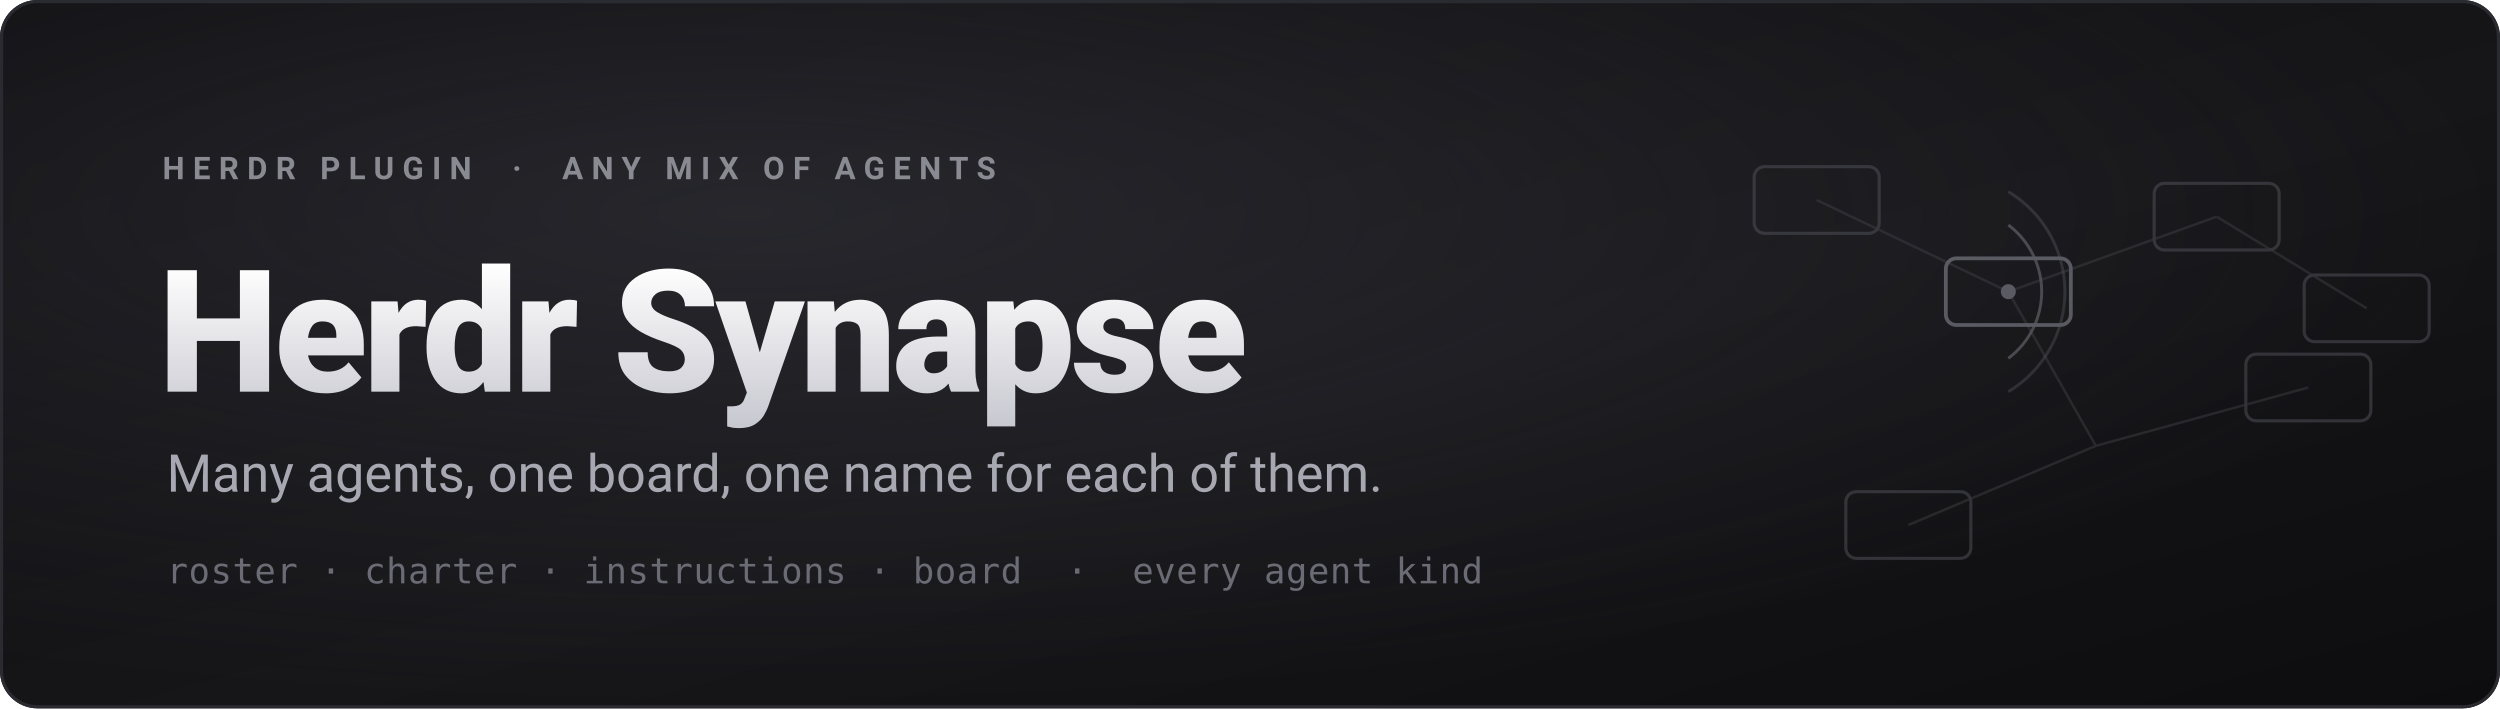
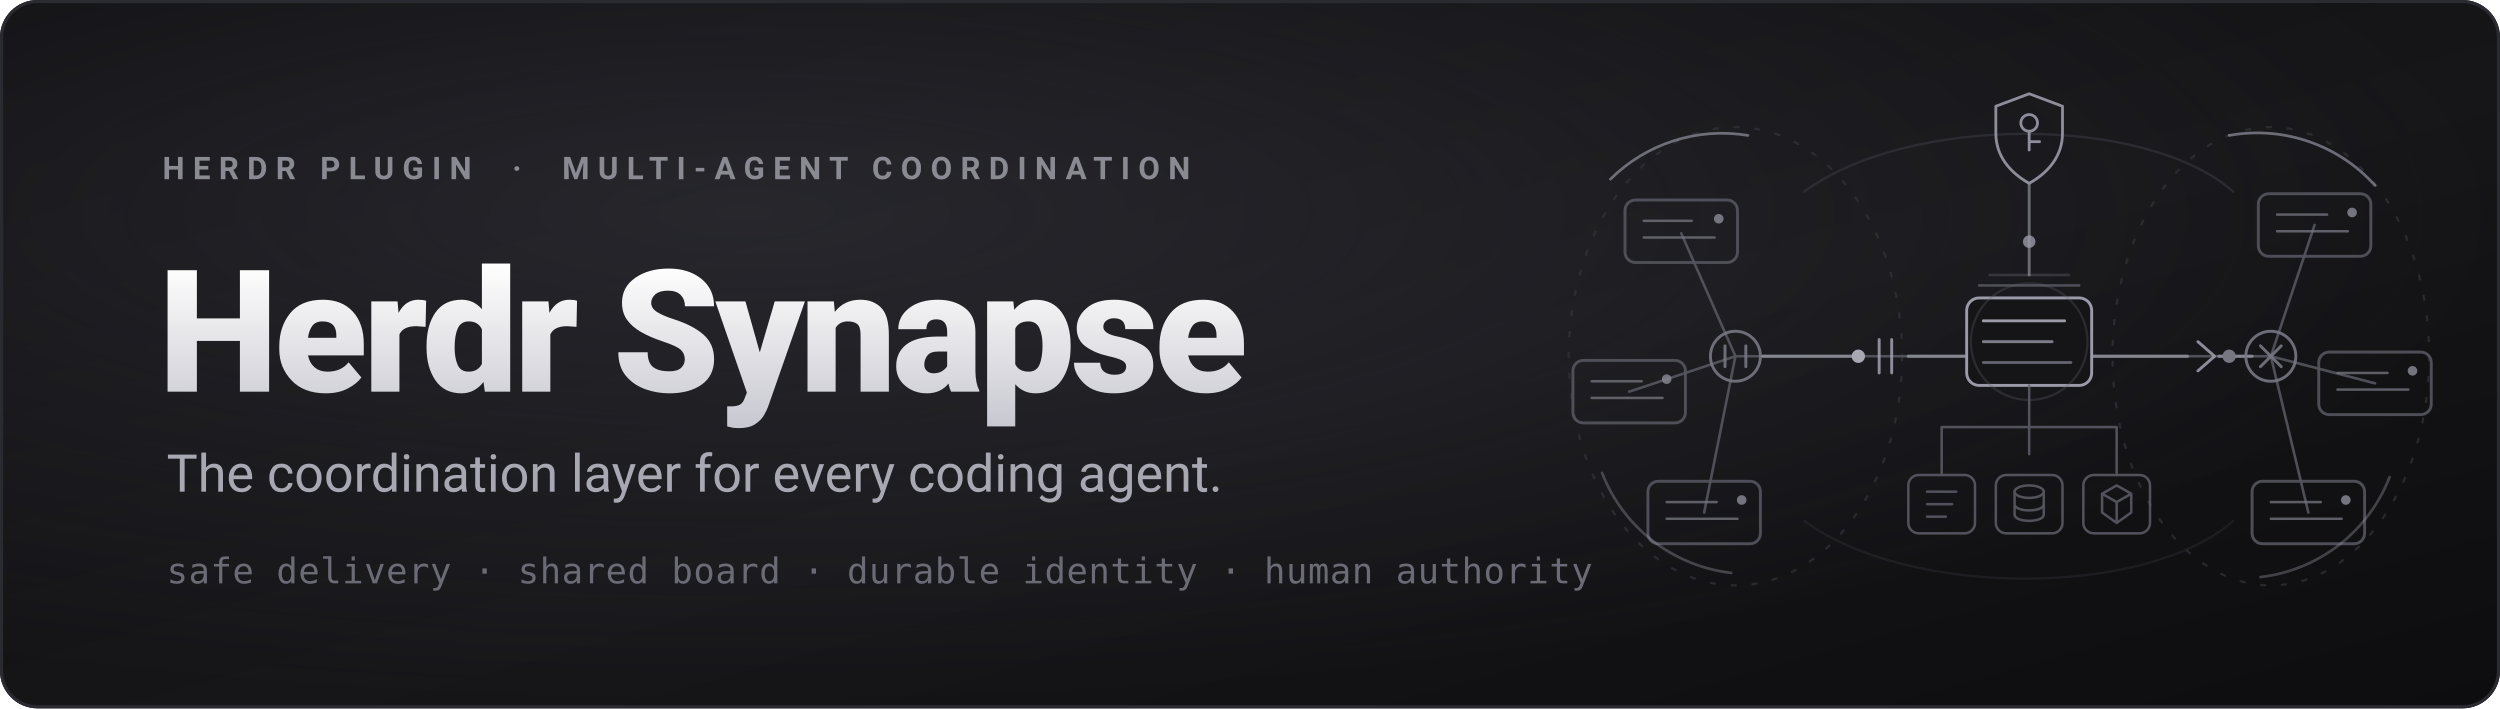
- <svg xmlns="http://www.w3.org/2000/svg" viewBox="0 0 1200 340" width="1200" height="340" role="img" aria-label="Herdr Synapse - many agents, one board, one name for each of them">
+ <svg xmlns="http://www.w3.org/2000/svg" viewBox="0 0 1200 340" width="1200" height="340" role="img" aria-label="Herdr Synapse — the coordination layer for every coding agent">
  <defs>
    <linearGradient id="bg" x1="0" y1="0" x2="1" y2="1">
      <stop offset="0" stop-color="#0b0b0d" />
      <stop offset="0.55" stop-color="#161619" />
      <stop offset="1" stop-color="#0d0d10" />
    </linearGradient>
    <linearGradient id="wm" x1="0" y1="0" x2="0" y2="1">
      <stop offset="0" stop-color="#ffffff" />
      <stop offset="1" stop-color="#c7c7d0" />
    </linearGradient>
    <radialGradient id="glow" cx="0.3" cy="0.3" r="0.7">
      <stop offset="0" stop-color="#3c3c45" stop-opacity="0.5" />
      <stop offset="1" stop-color="#3c3c45" stop-opacity="0" />
    </radialGradient>
  </defs>
-   <rect x="0" y="0" width="1200" height="340" rx="18" fill="url(#bg)" />
-   <rect x="0" y="0" width="1200" height="340" rx="18" fill="url(#glow)" />
-   <g opacity="0.5">
-     <g stroke="#3f3f47" stroke-width="1.2" fill="none" opacity="0.9">
-       <path d="M 872 96 L 964 140" />
-       <path d="M 964 140 L 1064 104" />
-       <path d="M 964 140 L 1006 214" />
-       <path d="M 1006 214 L 1108 186" />
-       <path d="M 1006 214 L 916 252" />
-       <path d="M 1064 104 L 1136 148" />
+   <rect width="1200" height="340" rx="18" fill="url(#bg)" />
+   <rect width="1200" height="340" rx="18" fill="url(#glow)" />
+   <g fill="none" stroke-linecap="round" stroke-linejoin="round">
+     <g stroke="#34343c" stroke-width="1.1" opacity="0.65">
+       <ellipse cx="833" cy="171" rx="80" ry="110" stroke-dasharray="2 8" />
+       <ellipse cx="1090" cy="171" rx="76" ry="110" stroke-dasharray="2 8" />
+       <path d="M866 92 C916 55 1030 55 1072 92" />
+       <path d="M866 250 C916 287 1030 287 1072 250" opacity="0.55" />
    </g>
-     <g stroke="#52525b" stroke-width="1.5" fill="none">
-       <rect x="842" y="80" width="60" height="32" rx="5" />
-       <rect x="1034" y="88" width="60" height="32" rx="5" />
-       <rect x="1106" y="132" width="60" height="32" rx="5" />
-       <rect x="1078" y="170" width="60" height="32" rx="5" />
-       <rect x="886" y="236" width="60" height="32" rx="5" />
+     <g stroke="#55555f" stroke-width="1.25" opacity="0.9">
+       <path d="M833 171 H944" />
+       <path d="M1004 171 H1090" />
+       <path d="M833 171 L807 112" />
+       <path d="M833 171 L782 188" />
+       <path d="M833 171 L818 246" />
+       <path d="M1090 171 L1111 108" />
+       <path d="M1090 171 L1140 184" />
+       <path d="M1090 171 L1108 246" />
    </g>
-     <g stroke="#9a9aa8" stroke-width="1.8" fill="none">
-       <rect x="934" y="124" width="60" height="32" rx="5" />
+     <g stroke="#8c8c99" stroke-width="1.5" opacity="0.9">
+       <path d="M846 171 H892" />
+       <path d="M916 171 H944" />
+       <path d="M1004 171 H1050" />
+       <path d="M1065 171 H1081" />
    </g>
-     <circle cx="964" cy="140" r="3.6" fill="#9a9aa8" stroke="none" />
-     <g stroke="#9a9aa8" stroke-width="1.4" fill="none" opacity="0.75">
-       <path d="M 964 108 A 40 40 0 0 1 964 172" />
-       <path d="M 964 92 A 56 56 0 0 1 964 188" opacity="0.5" />
+     <g stroke="#9a9aa8" stroke-width="1.4" opacity="0.9">
+       <path d="M902 163 V179" />
+       <path d="M908 163 V179" />
+       <path d="M1055 164 L1063 171 L1055 178" />
+     </g>
+     <circle cx="892" cy="171" r="3.2" fill="#a8a8b2" stroke="none" />
+     <circle cx="1070" cy="171" r="3.2" fill="#777782" stroke="none" />
+     <g stroke="#54545e" stroke-width="1.4" opacity="0.9">
+       <rect x="780" y="96" width="54" height="30" rx="5" />
+       <rect x="755" y="173" width="54" height="30" rx="5" />
+       <rect x="791" y="231" width="54" height="30" rx="5" />
+       <rect x="1084" y="93" width="54" height="30" rx="5" />
+       <rect x="1113" y="169" width="54" height="30" rx="5" />
+       <rect x="1081" y="231" width="54" height="30" rx="5" />
+     </g>
+     <g stroke="#777782" stroke-width="1.2" opacity="0.75">
+       <path d="M789 106 H812" />
+       <path d="M789 114 H823" />
+       <path d="M764 183 H788" />
+       <path d="M764 191 H798" />
+       <path d="M800 241 H824" />
+       <path d="M800 249 H834" />
+       <path d="M1093 103 H1117" />
+       <path d="M1093 111 H1127" />
+       <path d="M1122 179 H1146" />
+       <path d="M1122 187 H1156" />
+       <path d="M1090 241 H1114" />
+       <path d="M1090 249 H1124" />
+     </g>
+     <g fill="#858590" stroke="none" opacity="0.85">
+       <circle cx="825" cy="105" r="2.3" />
+       <circle cx="800" cy="182" r="2.3" />
+       <circle cx="836" cy="240" r="2.3" />
+       <circle cx="1129" cy="102" r="2.3" />
+       <circle cx="1158" cy="178" r="2.3" />
+       <circle cx="1126" cy="240" r="2.3" />
+     </g>
+     <g stroke="#777782" stroke-width="1.4" opacity="0.9">
+       <circle cx="833" cy="171" r="12" />
+       <circle cx="1090" cy="171" r="12" />
+       <path d="M828 166 V176 M838 166 V176" />
+       <path d="M1085 166 L1095 176 M1095 166 L1085 176" />
+     </g>
+     <g stroke="#9a9aa8" stroke-width="1.3" opacity="0.65">
+       <path d="M773 86 A76 76 0 0 1 839 65" />
+       <path d="M1070 65 A76 76 0 0 1 1140 89" />
+       <path d="M769 227 A76 76 0 0 0 831 275" opacity="0.55" />
+       <path d="M1085 277 A76 76 0 0 0 1147 229" opacity="0.55" />
+     </g>
+     <g stroke="#9a9aa8" stroke-width="1.4">
+       <rect x="944" y="143" width="60" height="42" rx="6" fill="#151519" fill-opacity="0.95" />
+       <path d="M952 154 H991" />
+       <path d="M952 164 H985" opacity="0.78" />
+       <path d="M952 174 H994" opacity="0.58" />
+     </g>
+     <path d="M950 137 H998" stroke="#676772" stroke-width="1.2" opacity="0.7" />
+     <path d="M955 132 H993" stroke="#4d4d56" stroke-width="1.2" opacity="0.55" />
+     <circle cx="974" cy="164" r="28" stroke="#60606b" stroke-width="1.1" opacity="0.28" />
+     <g stroke="#9a9aa8" stroke-width="1.35" opacity="0.9">
+       <path d="M974 45 L990 51 V64 C990 75 983 83 974 88 C965 83 958 75 958 64 V51 Z" />
+       <circle cx="974" cy="59" r="4" />
+       <path d="M974 63 V72 M974 68 H979" />
+       <path d="M974 88 V132" opacity="0.7" />
+     </g>
+     <circle cx="974" cy="116" r="3" fill="#9a9aa8" stroke="none" opacity="0.8" />
+     <g stroke="#62626d" stroke-width="1.2" opacity="0.8">
+       <path d="M974 185 V218 M974 205 H932 V228 M974 205 H1016 V228" />
+       <rect x="916" y="228" width="32" height="28" rx="5" />
+       <rect x="958" y="228" width="32" height="28" rx="5" />
+       <rect x="1000" y="228" width="32" height="28" rx="5" />
+       <path d="M925 236 H939 M925 242 H937 M925 248 H934" />
+       <ellipse cx="974" cy="236" rx="7" ry="3" />
+       <path d="M967 236 V247 C967 251 981 251 981 247 V236 M967 242 C967 246 981 246 981 242" />
+       <path d="M1009 237 L1016 233 L1023 237 V246 L1016 251 L1009 246 Z M1009 237 L1016 241 L1023 237 M1016 241 V251" />
    </g>
  </g>
  <rect x="0.75" y="0.75" width="1198.5" height="338.5" rx="17.25" fill="none" stroke="#2a2a31" stroke-width="1.5" />
-   <text x="78" y="86" font-family="ui-sans-serif, -apple-system, 'Segoe UI', Roboto, Helvetica, Arial, sans-serif" font-size="15" letter-spacing="4" font-weight="600" fill="#8a8a93">HERDR PLUGIN  ·  ANY MIX OF AGENTS</text>
+   <text x="78" y="86" font-family="ui-sans-serif, -apple-system, 'Segoe UI', Roboto, Helvetica, Arial, sans-serif" font-size="15" letter-spacing="4" font-weight="600" fill="#8a8a93">HERDR PLUGIN  ·  MULTI-AGENT COORDINATION</text>
  <text x="76" y="188" font-family="ui-sans-serif, -apple-system, 'Segoe UI', Roboto, Helvetica, Arial, sans-serif" font-size="82" font-weight="800" letter-spacing="-2" fill="url(#wm)">Herdr Synapse</text>
-   <text x="80" y="236" font-family="ui-sans-serif, -apple-system, 'Segoe UI', Roboto, Helvetica, Arial, sans-serif" font-size="25" font-weight="400" fill="#a8a8b2">Many agents, one board, one name for each of them.</text>
-   <text x="80" y="280" font-family="ui-monospace, 'SF Mono', 'JetBrains Mono', Menlo, Consolas, monospace" font-size="17" letter-spacing="0.3" fill="#6b6b75">roster · charter · instructions · board  ·  every agent kind</text>
+   <text x="80" y="236" font-family="ui-sans-serif, -apple-system, 'Segoe UI', Roboto, Helvetica, Arial, sans-serif" font-size="25" font-weight="400" fill="#a8a8b2">The coordination layer for every coding agent.</text>
+   <text x="80" y="280" font-family="ui-monospace, 'SF Mono', 'JetBrains Mono', Menlo, Consolas, monospace" font-size="17" letter-spacing="0.3" fill="#6b6b75">safe delivery · shared board · durable identity · human authority</text>
</svg>
